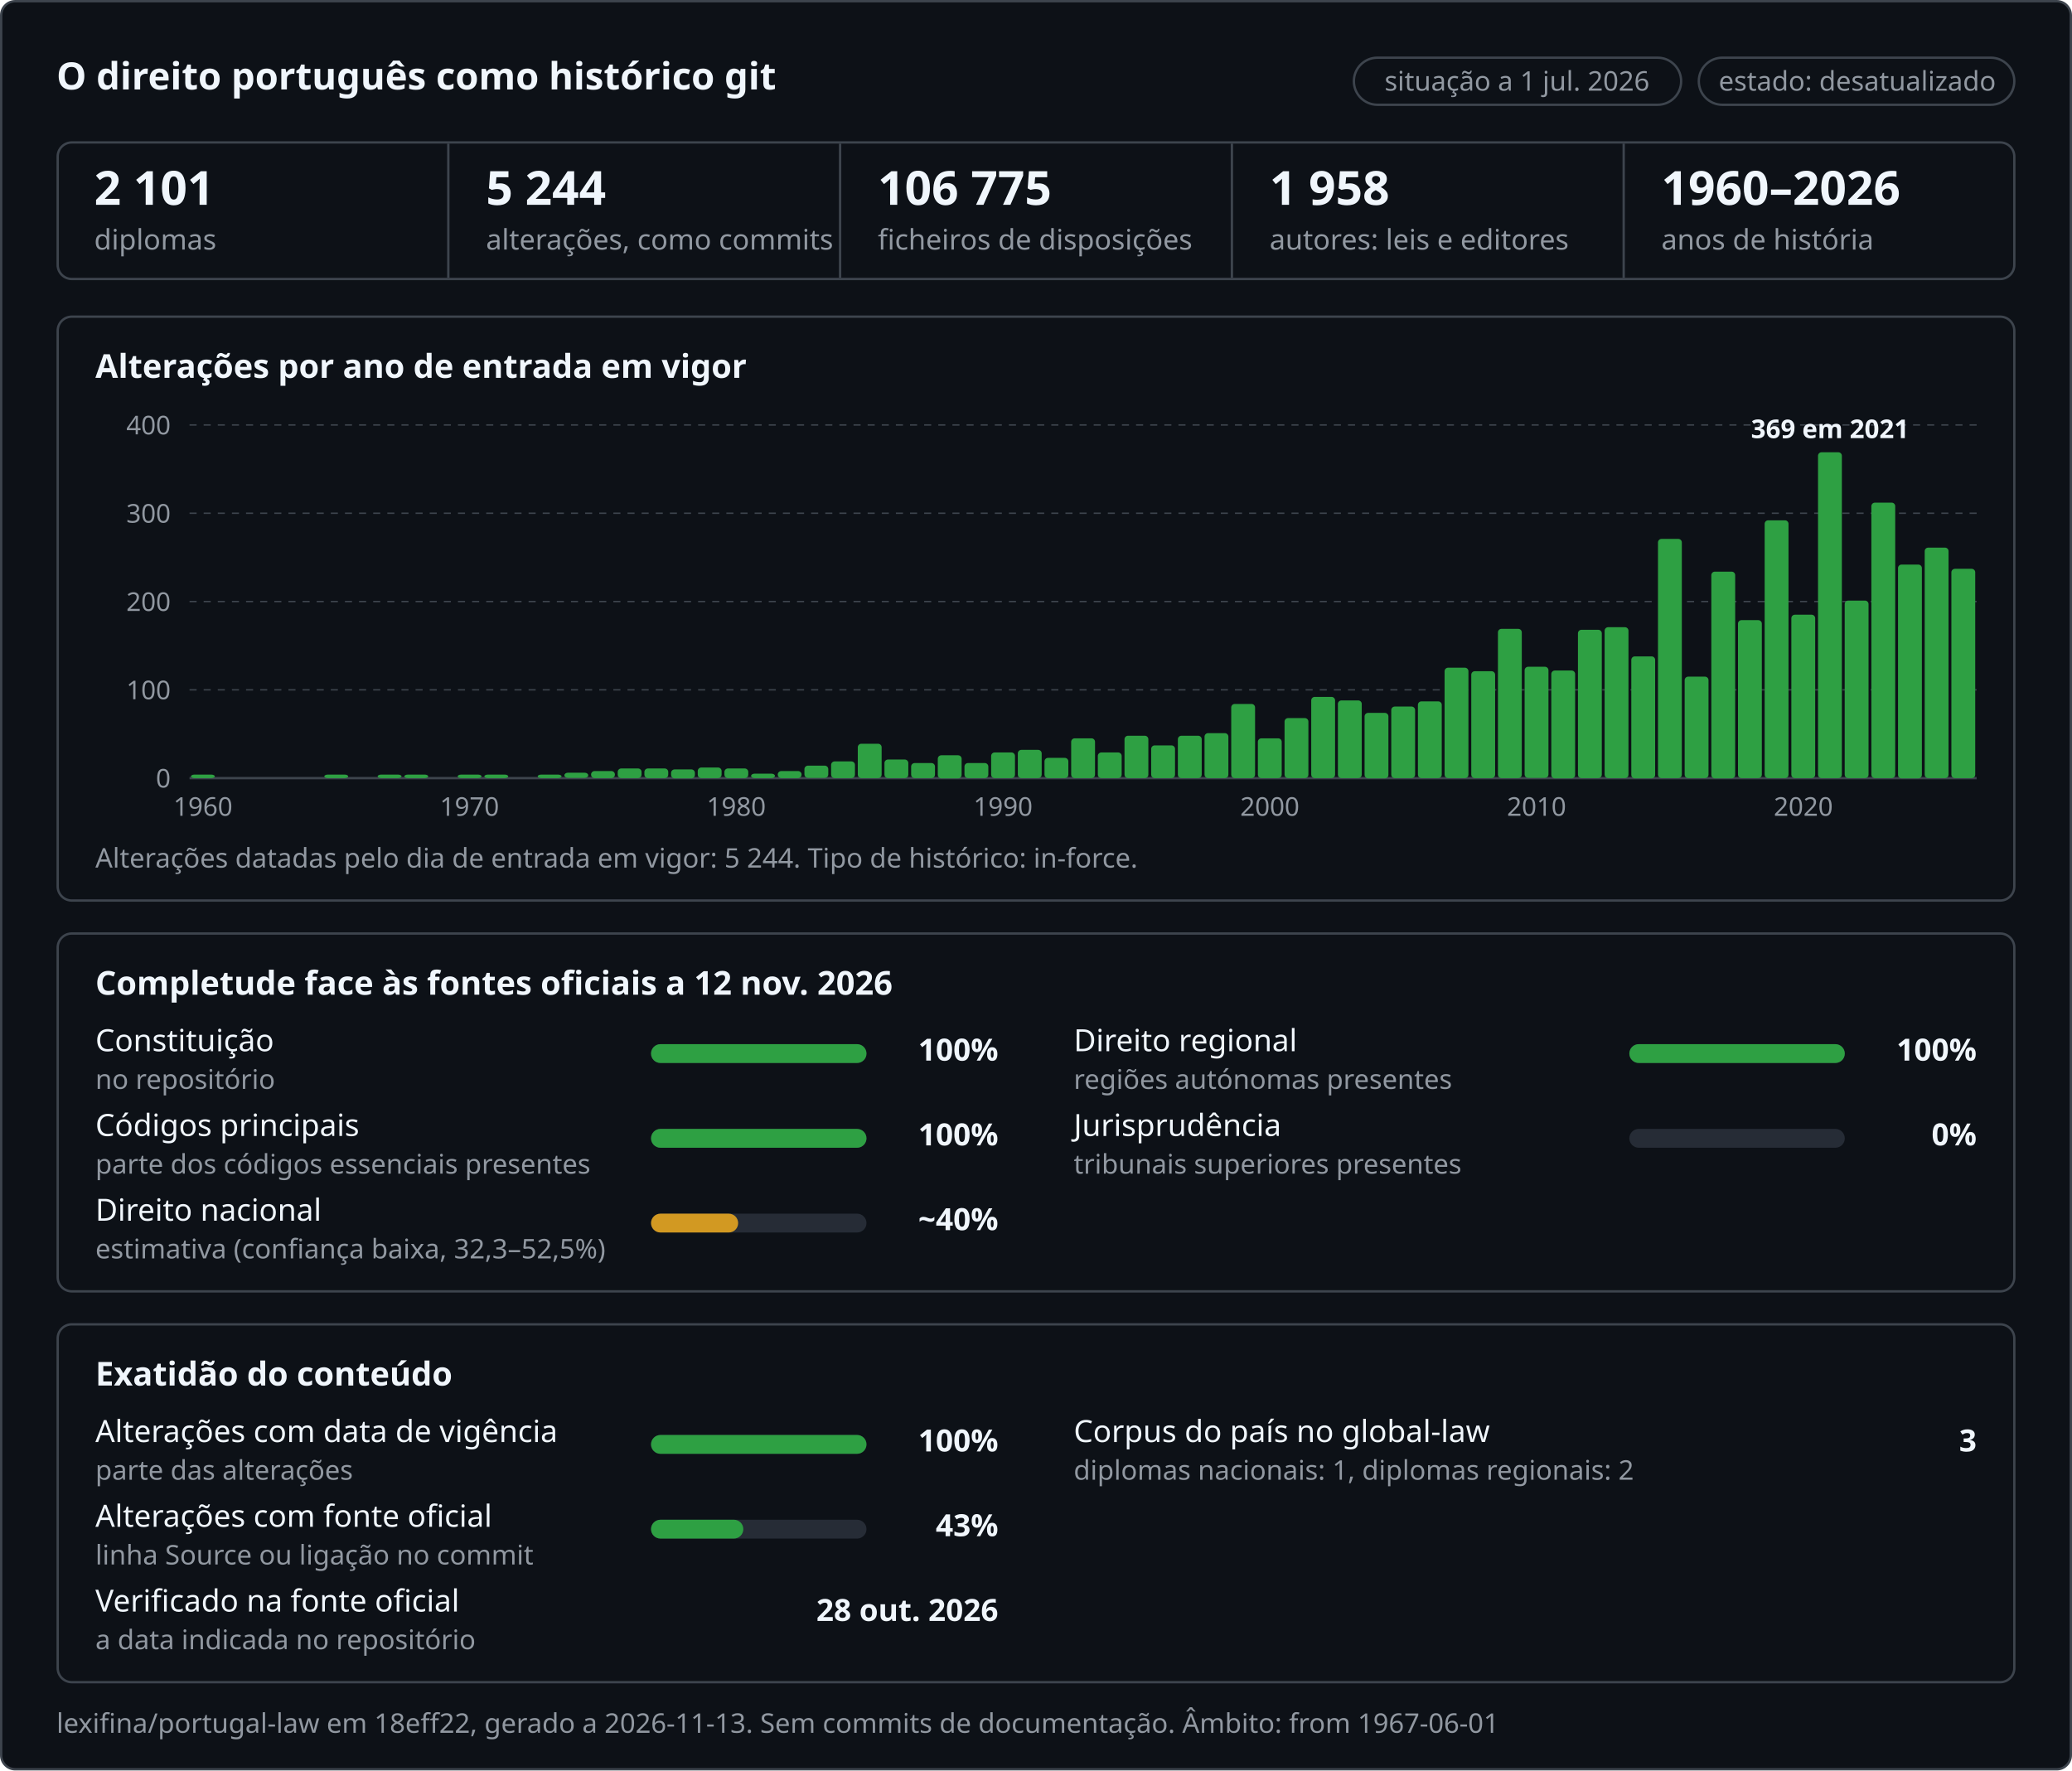
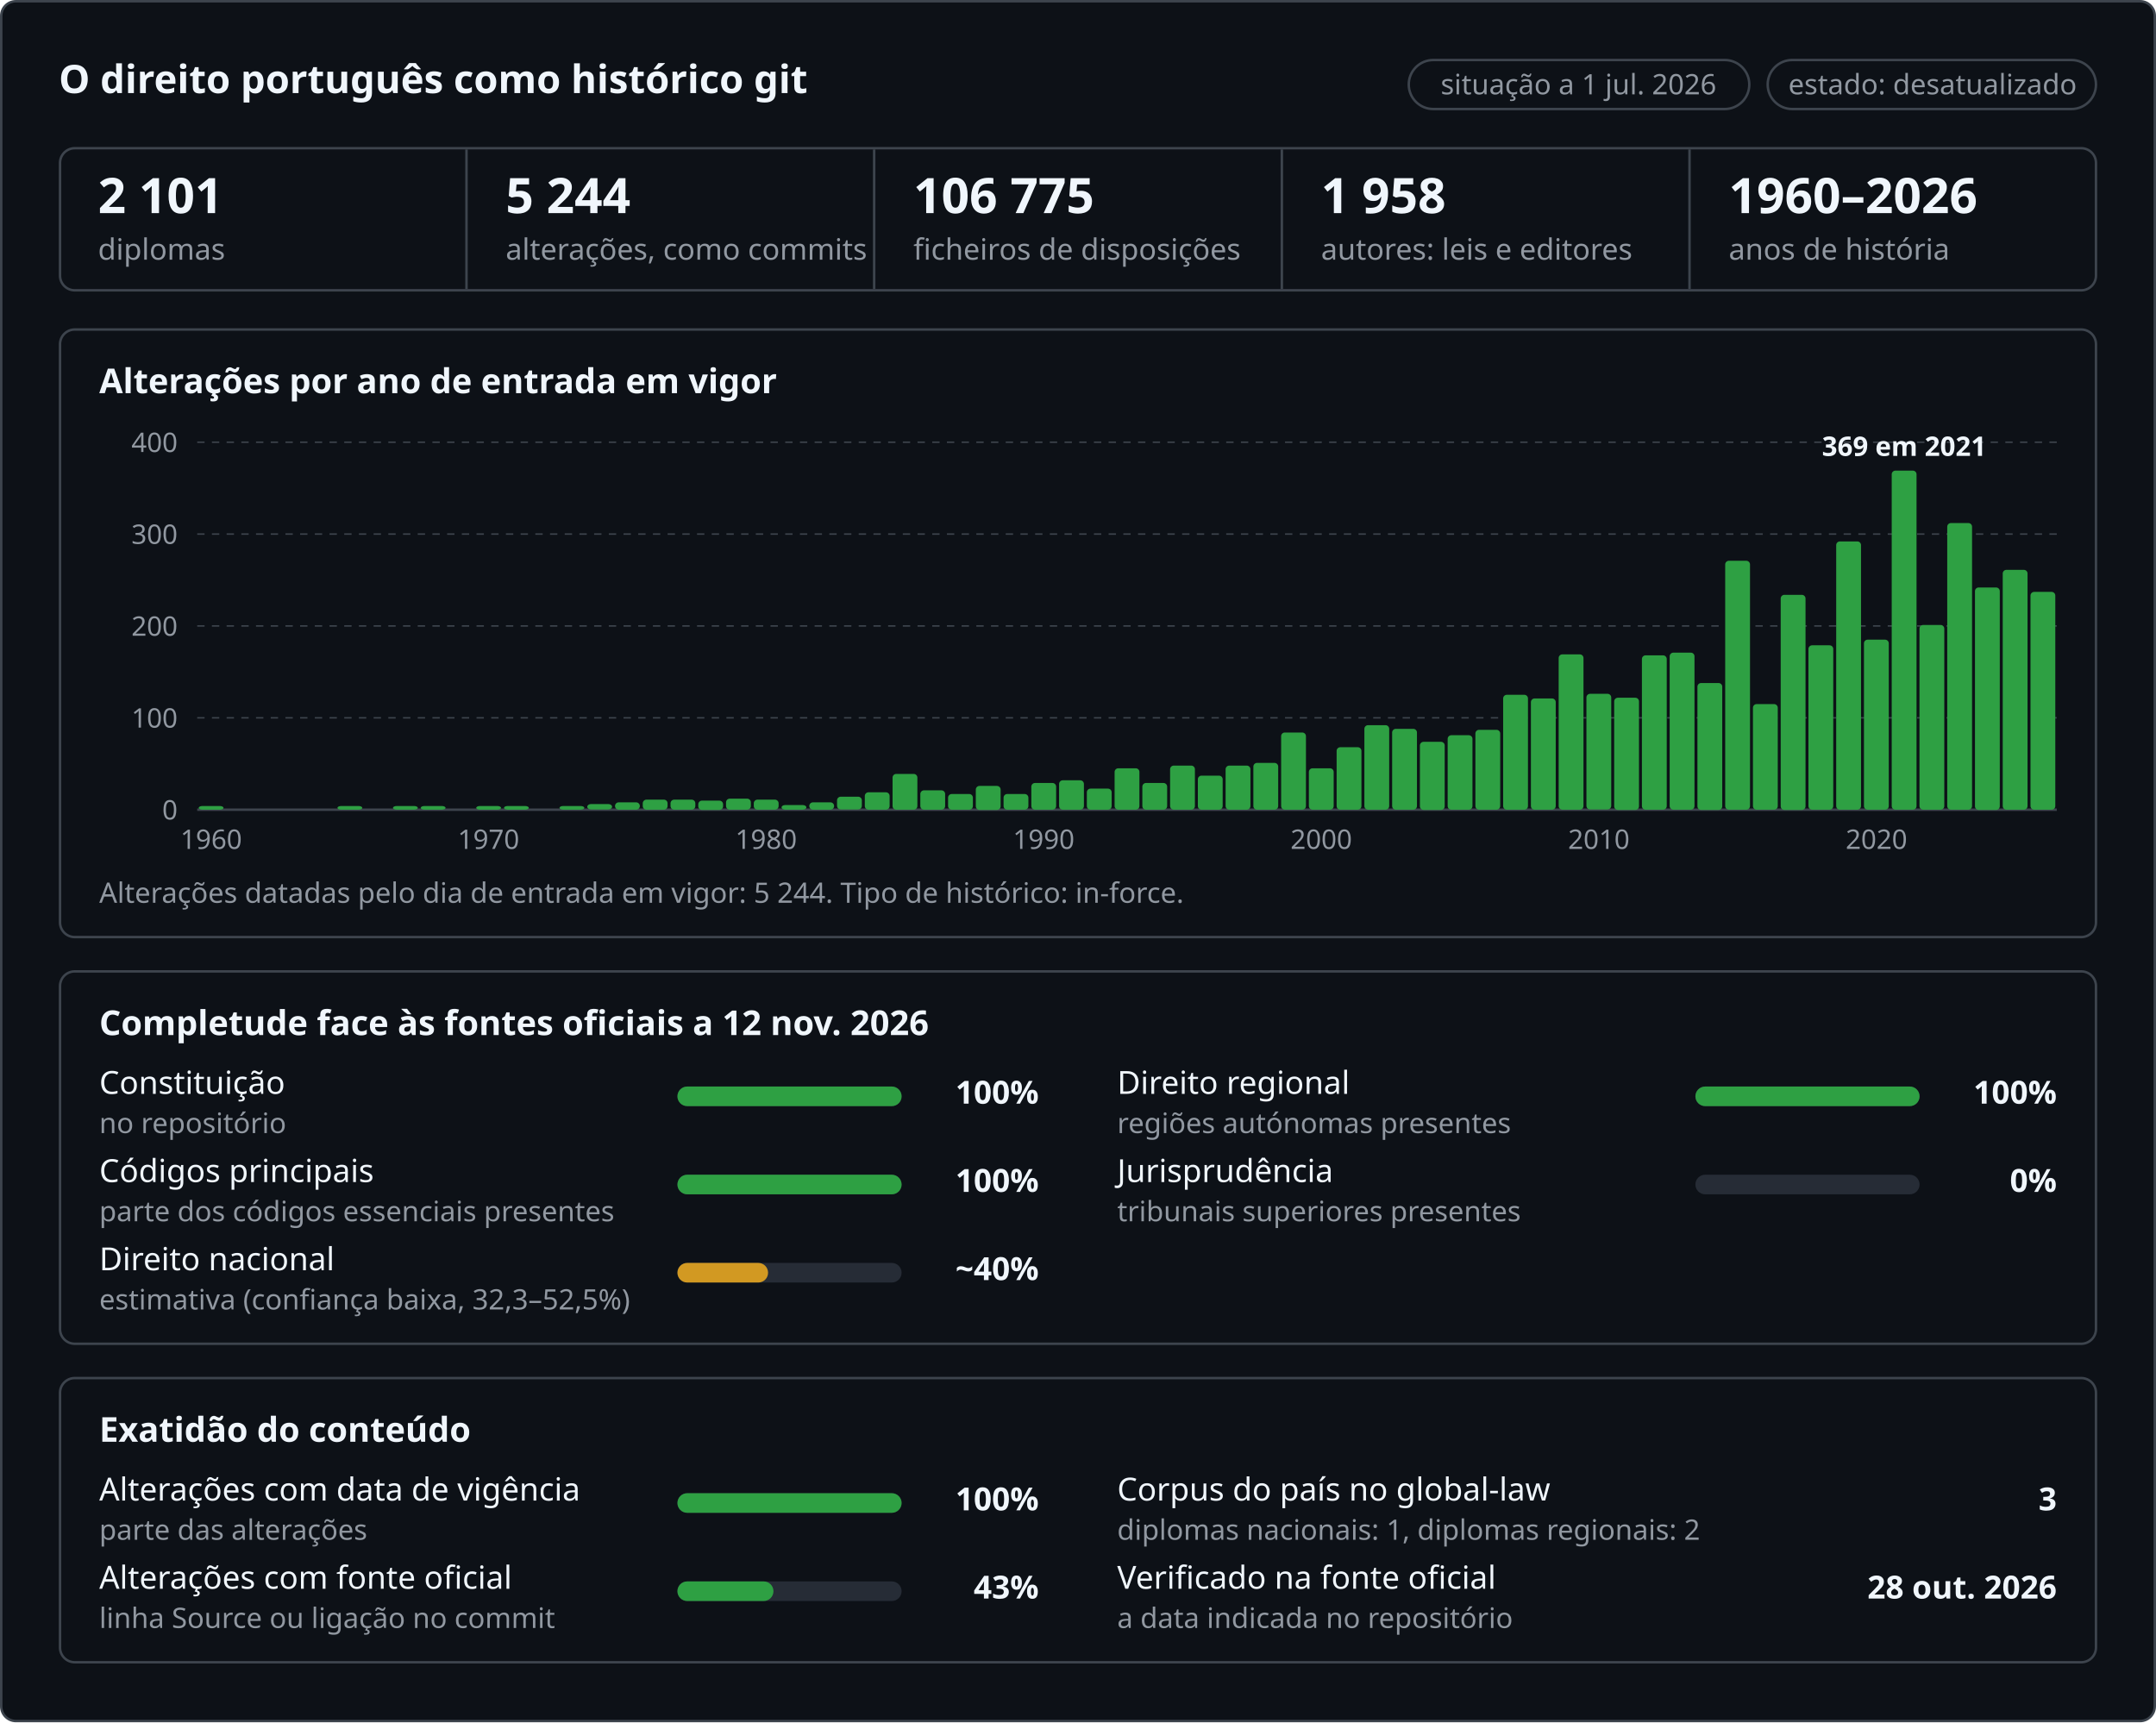
- <svg xmlns="http://www.w3.org/2000/svg" width="880" height="752" viewBox="0 0 880 752" font-family="-apple-system,BlinkMacSystemFont,Segoe UI,Noto Sans,Helvetica,Arial,sans-serif">
-   <rect x="0.5" y="0.5" width="879" height="751" rx="6" fill="#0d1117" stroke="#3d444d" />
+ <svg xmlns="http://www.w3.org/2000/svg" width="880" height="703" viewBox="0 0 880 703" font-family="-apple-system,BlinkMacSystemFont,Segoe UI,Noto Sans,Helvetica,Arial,sans-serif">
+   <rect x="0.5" y="0.5" width="879" height="702" rx="6" fill="#0d1117" stroke="#3d444d" />
  <text x="24" y="38" font-size="16" font-weight="600" fill="#f0f6fc">O direito português como histórico git</text>
  <rect x="575.0" y="24.5" width="139" height="20" rx="10" fill="none" stroke="#3d444d" />
  <text x="644.3" y="38.5" font-size="11.5" font-weight="500" text-anchor="middle" fill="#9198a1">situação a 1 jul. 2026</text>
  <rect x="721.5" y="24.5" width="134" height="20" rx="10" fill="none" stroke="#3d444d" />
  <text x="788.8" y="38.5" font-size="11.5" font-weight="500" text-anchor="middle" fill="#9198a1">estado: desatualizado</text>
  <rect x="24.5" y="60.5" width="831" height="58" rx="6" fill="#0d1117" stroke="#3d444d" />
  <text x="40.0" y="87" font-size="20" font-weight="600" fill="#f0f6fc">2 101</text>
  <text x="40.0" y="106" font-size="12" fill="#9198a1">diplomas</text>
  <line x1="190.4" y1="61" x2="190.4" y2="118" stroke="#3d444d" />
  <text x="206.4" y="87" font-size="20" font-weight="600" fill="#f0f6fc">5 244</text>
  <text x="206.4" y="106" font-size="12" fill="#9198a1">alterações, como commits</text>
  <line x1="356.8" y1="61" x2="356.8" y2="118" stroke="#3d444d" />
  <text x="372.8" y="87" font-size="20" font-weight="600" fill="#f0f6fc">106 775</text>
  <text x="372.8" y="106" font-size="12" fill="#9198a1">ficheiros de disposições</text>
  <line x1="523.2" y1="61" x2="523.2" y2="118" stroke="#3d444d" />
  <text x="539.2" y="87" font-size="20" font-weight="600" fill="#f0f6fc">1 958</text>
  <text x="539.2" y="106" font-size="12" fill="#9198a1">autores: leis e editores</text>
  <line x1="689.6" y1="61" x2="689.6" y2="118" stroke="#3d444d" />
  <text x="705.6" y="87" font-size="20" font-weight="600" fill="#f0f6fc">1960–2026</text>
  <text x="705.6" y="106" font-size="12" fill="#9198a1">anos de história</text>
  <rect x="24.5" y="134.5" width="831" height="248" rx="6" fill="#0d1117" stroke="#3d444d" />
  <text x="40.5" y="160.5" font-size="14" font-weight="600" fill="#f0f6fc">Alterações por ano de entrada em vigor</text>
  <line x1="80.5" y1="330.5" x2="839.5" y2="330.5" stroke="#3d444d" stroke-width="1" />
  <text x="72.5" y="334.5" font-size="11" text-anchor="end" fill="#9198a1">0</text>
  <line x1="80.5" y1="293.0" x2="839.5" y2="293.0" stroke="#3d444d" stroke-width="0.6" stroke-dasharray="3 3" />
  <text x="72.5" y="297.0" font-size="11" text-anchor="end" fill="#9198a1">100</text>
  <line x1="80.5" y1="255.5" x2="839.5" y2="255.5" stroke="#3d444d" stroke-width="0.6" stroke-dasharray="3 3" />
  <text x="72.5" y="259.5" font-size="11" text-anchor="end" fill="#9198a1">200</text>
  <line x1="80.5" y1="218.0" x2="839.5" y2="218.0" stroke="#3d444d" stroke-width="0.6" stroke-dasharray="3 3" />
  <text x="72.5" y="222.0" font-size="11" text-anchor="end" fill="#9198a1">300</text>
  <line x1="80.5" y1="180.5" x2="839.5" y2="180.5" stroke="#3d444d" stroke-width="0.6" stroke-dasharray="3 3" />
  <text x="72.5" y="184.5" font-size="11" text-anchor="end" fill="#9198a1">400</text>
  <rect x="81.10" y="329.0" width="10.13" height="1.5" rx="1.5" fill="#2ea043" />
  <text x="86.2" y="346.5" font-size="11" text-anchor="middle" fill="#9198a1">1960</text>
  <rect x="137.74" y="329.0" width="10.13" height="1.5" rx="1.5" fill="#2ea043" />
  <rect x="160.40" y="329.0" width="10.13" height="1.5" rx="1.5" fill="#2ea043" />
  <rect x="171.73" y="329.0" width="10.13" height="1.5" rx="1.5" fill="#2ea043" />
  <rect x="194.38" y="329.0" width="10.13" height="1.5" rx="1.5" fill="#2ea043" />
  <text x="199.4" y="346.5" font-size="11" text-anchor="middle" fill="#9198a1">1970</text>
  <rect x="205.71" y="329.0" width="10.13" height="1.5" rx="1.5" fill="#2ea043" />
  <rect x="228.37" y="329.0" width="10.13" height="1.5" rx="1.5" fill="#2ea043" />
  <rect x="239.70" y="328.2" width="10.13" height="2.2" rx="1.5" fill="#2ea043" />
  <rect x="251.03" y="327.5" width="10.13" height="3.0" rx="1.5" fill="#2ea043" />
  <rect x="262.35" y="326.4" width="10.13" height="4.1" rx="1.5" fill="#2ea043" />
  <rect x="273.68" y="326.4" width="10.13" height="4.1" rx="1.5" fill="#2ea043" />
  <rect x="285.01" y="326.8" width="10.13" height="3.8" rx="1.5" fill="#2ea043" />
  <rect x="296.34" y="326.0" width="10.13" height="4.5" rx="1.5" fill="#2ea043" />
  <rect x="307.67" y="326.4" width="10.13" height="4.1" rx="1.5" fill="#2ea043" />
  <text x="312.7" y="346.5" font-size="11" text-anchor="middle" fill="#9198a1">1980</text>
  <rect x="319.00" y="328.6" width="10.13" height="1.9" rx="1.5" fill="#2ea043" />
  <rect x="330.32" y="327.5" width="10.13" height="3.0" rx="1.5" fill="#2ea043" />
  <rect x="341.65" y="325.2" width="10.13" height="5.2" rx="1.5" fill="#2ea043" />
  <rect x="352.98" y="323.4" width="10.13" height="7.1" rx="1.5" fill="#2ea043" />
  <rect x="364.31" y="315.9" width="10.13" height="14.6" rx="1.5" fill="#2ea043" />
  <rect x="375.64" y="322.6" width="10.13" height="7.9" rx="1.5" fill="#2ea043" />
  <rect x="386.97" y="324.1" width="10.13" height="6.4" rx="1.5" fill="#2ea043" />
  <rect x="398.29" y="320.8" width="10.13" height="9.8" rx="1.5" fill="#2ea043" />
  <rect x="409.62" y="324.1" width="10.13" height="6.4" rx="1.5" fill="#2ea043" />
  <rect x="420.95" y="319.6" width="10.13" height="10.9" rx="1.5" fill="#2ea043" />
  <text x="426.0" y="346.5" font-size="11" text-anchor="middle" fill="#9198a1">1990</text>
  <rect x="432.28" y="318.5" width="10.13" height="12.0" rx="1.5" fill="#2ea043" />
  <rect x="443.61" y="321.9" width="10.13" height="8.6" rx="1.5" fill="#2ea043" />
  <rect x="454.94" y="313.6" width="10.13" height="16.9" rx="1.5" fill="#2ea043" />
  <rect x="466.26" y="319.6" width="10.13" height="10.9" rx="1.5" fill="#2ea043" />
  <rect x="477.59" y="312.5" width="10.13" height="18.0" rx="1.5" fill="#2ea043" />
  <rect x="488.92" y="316.6" width="10.13" height="13.9" rx="1.5" fill="#2ea043" />
  <rect x="500.25" y="312.5" width="10.13" height="18.0" rx="1.5" fill="#2ea043" />
  <rect x="511.58" y="311.4" width="10.13" height="19.1" rx="1.5" fill="#2ea043" />
  <rect x="522.91" y="299.0" width="10.13" height="31.5" rx="1.5" fill="#2ea043" />
  <rect x="534.23" y="313.6" width="10.13" height="16.9" rx="1.5" fill="#2ea043" />
  <text x="539.3" y="346.5" font-size="11" text-anchor="middle" fill="#9198a1">2000</text>
  <rect x="545.56" y="305.0" width="10.13" height="25.5" rx="1.5" fill="#2ea043" />
  <rect x="556.89" y="296.0" width="10.13" height="34.5" rx="1.5" fill="#2ea043" />
  <rect x="568.22" y="297.5" width="10.13" height="33.0" rx="1.5" fill="#2ea043" />
  <rect x="579.55" y="302.8" width="10.13" height="27.8" rx="1.5" fill="#2ea043" />
  <rect x="590.88" y="300.1" width="10.13" height="30.4" rx="1.5" fill="#2ea043" />
  <rect x="602.20" y="297.9" width="10.13" height="32.6" rx="1.5" fill="#2ea043" />
  <rect x="613.53" y="283.6" width="10.13" height="46.9" rx="1.5" fill="#2ea043" />
  <rect x="624.86" y="285.1" width="10.13" height="45.4" rx="1.5" fill="#2ea043" />
  <rect x="636.19" y="267.1" width="10.13" height="63.4" rx="1.5" fill="#2ea043" />
  <rect x="647.52" y="283.2" width="10.13" height="47.2" rx="1.5" fill="#2ea043" />
  <text x="652.6" y="346.5" font-size="11" text-anchor="middle" fill="#9198a1">2010</text>
  <rect x="658.85" y="284.8" width="10.13" height="45.8" rx="1.5" fill="#2ea043" />
  <rect x="670.17" y="267.5" width="10.13" height="63.0" rx="1.5" fill="#2ea043" />
  <rect x="681.50" y="266.4" width="10.13" height="64.1" rx="1.5" fill="#2ea043" />
  <rect x="692.83" y="278.8" width="10.13" height="51.8" rx="1.5" fill="#2ea043" />
  <rect x="704.16" y="228.9" width="10.13" height="101.6" rx="1.5" fill="#2ea043" />
  <rect x="715.49" y="287.4" width="10.13" height="43.1" rx="1.5" fill="#2ea043" />
  <rect x="726.82" y="242.8" width="10.13" height="87.8" rx="1.5" fill="#2ea043" />
  <rect x="738.14" y="263.4" width="10.13" height="67.1" rx="1.5" fill="#2ea043" />
  <rect x="749.47" y="221.0" width="10.13" height="109.5" rx="1.5" fill="#2ea043" />
  <rect x="760.80" y="261.1" width="10.13" height="69.4" rx="1.5" fill="#2ea043" />
  <text x="765.9" y="346.5" font-size="11" text-anchor="middle" fill="#9198a1">2020</text>
  <rect x="772.13" y="192.1" width="10.13" height="138.4" rx="1.5" fill="#2ea043" />
  <text x="777.2" y="186.1" font-size="11" font-weight="600" text-anchor="middle" fill="#f0f6fc">369 em 2021</text>
  <rect x="783.46" y="255.1" width="10.13" height="75.4" rx="1.5" fill="#2ea043" />
  <rect x="794.79" y="213.5" width="10.13" height="117.0" rx="1.5" fill="#2ea043" />
  <rect x="806.11" y="239.8" width="10.13" height="90.8" rx="1.5" fill="#2ea043" />
  <rect x="817.44" y="232.6" width="10.13" height="97.9" rx="1.5" fill="#2ea043" />
  <rect x="828.77" y="241.6" width="10.13" height="88.9" rx="1.5" fill="#2ea043" />
  <text x="40.5" y="368.5" font-size="11.5" fill="#9198a1">Alterações datadas pelo dia de entrada em vigor: 5 244. Tipo de histórico: in-force.</text>
  <rect x="24.5" y="396.5" width="831" height="152" rx="6" fill="#0d1117" stroke="#3d444d" />
  <text x="40.5" y="422.5" font-size="14" font-weight="600" fill="#f0f6fc">Completude face às fontes oficiais a 12 nov. 2026</text>
  <text x="40.5" y="446.5" font-size="13" fill="#f0f6fc">Constituição</text>
  <text x="40.5" y="462.5" font-size="11.5" fill="#9198a1">no repositório</text>
  <g>
    <rect x="276.5" y="443.5" width="91.5" height="8" rx="4" fill="#262c36" />
    <rect x="276.5" y="443.5" width="91.5" height="8" rx="4" fill="#2ea043" />
  </g>
  <text x="424.0" y="450.5" font-size="13" font-weight="600" text-anchor="end" fill="#f0f6fc">100%</text>
  <text x="40.5" y="482.5" font-size="13" fill="#f0f6fc">Códigos principais</text>
  <text x="40.5" y="498.5" font-size="11.5" fill="#9198a1">parte dos códigos essenciais presentes</text>
  <g>
    <rect x="276.5" y="479.5" width="91.5" height="8" rx="4" fill="#262c36" />
    <rect x="276.5" y="479.5" width="91.5" height="8" rx="4" fill="#2ea043" />
  </g>
  <text x="424.0" y="486.5" font-size="13" font-weight="600" text-anchor="end" fill="#f0f6fc">100%</text>
  <text x="40.5" y="518.5" font-size="13" fill="#f0f6fc">Direito nacional</text>
  <text x="40.5" y="534.5" font-size="11.5" fill="#9198a1">estimativa (confiança baixa, 32,3–52,5%)</text>
  <g>
    <rect x="276.5" y="515.5" width="91.5" height="8" rx="4" fill="#262c36" />
    <rect x="276.5" y="515.5" width="37.0" height="8" rx="4" fill="#d29922" />
  </g>
  <text x="424.0" y="522.5" font-size="13" font-weight="600" text-anchor="end" fill="#f0f6fc">~40%</text>
  <text x="456.0" y="446.5" font-size="13" fill="#f0f6fc">Direito regional</text>
  <text x="456.0" y="462.5" font-size="11.5" fill="#9198a1">regiões autónomas presentes</text>
  <g>
    <rect x="692.0" y="443.5" width="91.5" height="8" rx="4" fill="#262c36" />
    <rect x="692.0" y="443.5" width="91.5" height="8" rx="4" fill="#2ea043" />
  </g>
  <text x="839.5" y="450.5" font-size="13" font-weight="600" text-anchor="end" fill="#f0f6fc">100%</text>
  <text x="456.0" y="482.5" font-size="13" fill="#f0f6fc">Jurisprudência</text>
  <text x="456.0" y="498.5" font-size="11.5" fill="#9198a1">tribunais superiores presentes</text>
  <g>
    <rect x="692.0" y="479.5" width="91.5" height="8" rx="4" fill="#262c36" />
  </g>
  <text x="839.5" y="486.5" font-size="13" font-weight="600" text-anchor="end" fill="#f0f6fc">0%</text>
-   <rect x="24.5" y="562.5" width="831" height="152" rx="6" fill="#0d1117" stroke="#3d444d" />
+   <rect x="24.5" y="562.5" width="831" height="116" rx="6" fill="#0d1117" stroke="#3d444d" />
  <text x="40.5" y="588.5" font-size="14" font-weight="600" fill="#f0f6fc">Exatidão do conteúdo</text>
  <text x="40.5" y="612.5" font-size="13" fill="#f0f6fc">Alterações com data de vigência</text>
  <text x="40.5" y="628.5" font-size="11.5" fill="#9198a1">parte das alterações</text>
  <g>
    <rect x="276.5" y="609.5" width="91.5" height="8" rx="4" fill="#262c36" />
    <rect x="276.5" y="609.5" width="91.5" height="8" rx="4" fill="#2ea043" />
  </g>
  <text x="424.0" y="616.5" font-size="13" font-weight="600" text-anchor="end" fill="#f0f6fc">100%</text>
  <text x="40.5" y="648.5" font-size="13" fill="#f0f6fc">Alterações com fonte oficial</text>
  <text x="40.5" y="664.5" font-size="11.5" fill="#9198a1">linha Source ou ligação no commit</text>
  <g>
    <rect x="276.5" y="645.5" width="91.5" height="8" rx="4" fill="#262c36" />
    <rect x="276.5" y="645.5" width="39.2" height="8" rx="4" fill="#2ea043" />
  </g>
  <text x="424.0" y="652.5" font-size="13" font-weight="600" text-anchor="end" fill="#f0f6fc">43%</text>
-   <text x="40.5" y="684.5" font-size="13" fill="#f0f6fc">Verificado na fonte oficial</text>
-   <text x="40.5" y="700.5" font-size="11.5" fill="#9198a1">a data indicada no repositório</text>
-   <text x="424.0" y="688.5" font-size="13" font-weight="600" text-anchor="end" fill="#f0f6fc">28 out. 2026</text>
  <text x="456.0" y="612.5" font-size="13" fill="#f0f6fc">Corpus do país no global-law</text>
  <text x="456.0" y="628.5" font-size="11.5" fill="#9198a1">diplomas nacionais: 1, diplomas regionais: 2</text>
  <text x="839.5" y="616.5" font-size="13" font-weight="600" text-anchor="end" fill="#f0f6fc">3</text>
-   <text x="24" y="736" font-size="11.5" fill="#9198a1">lexifina/portugal-law em 18eff22, gerado a 2026-11-13. Sem commits de documentação. Âmbito: from 1967-06-01</text>
+   <text x="456.0" y="648.5" font-size="13" fill="#f0f6fc">Verificado na fonte oficial</text>
+   <text x="456.0" y="664.5" font-size="11.5" fill="#9198a1">a data indicada no repositório</text>
+   <text x="839.5" y="652.5" font-size="13" font-weight="600" text-anchor="end" fill="#f0f6fc">28 out. 2026</text>
</svg>
